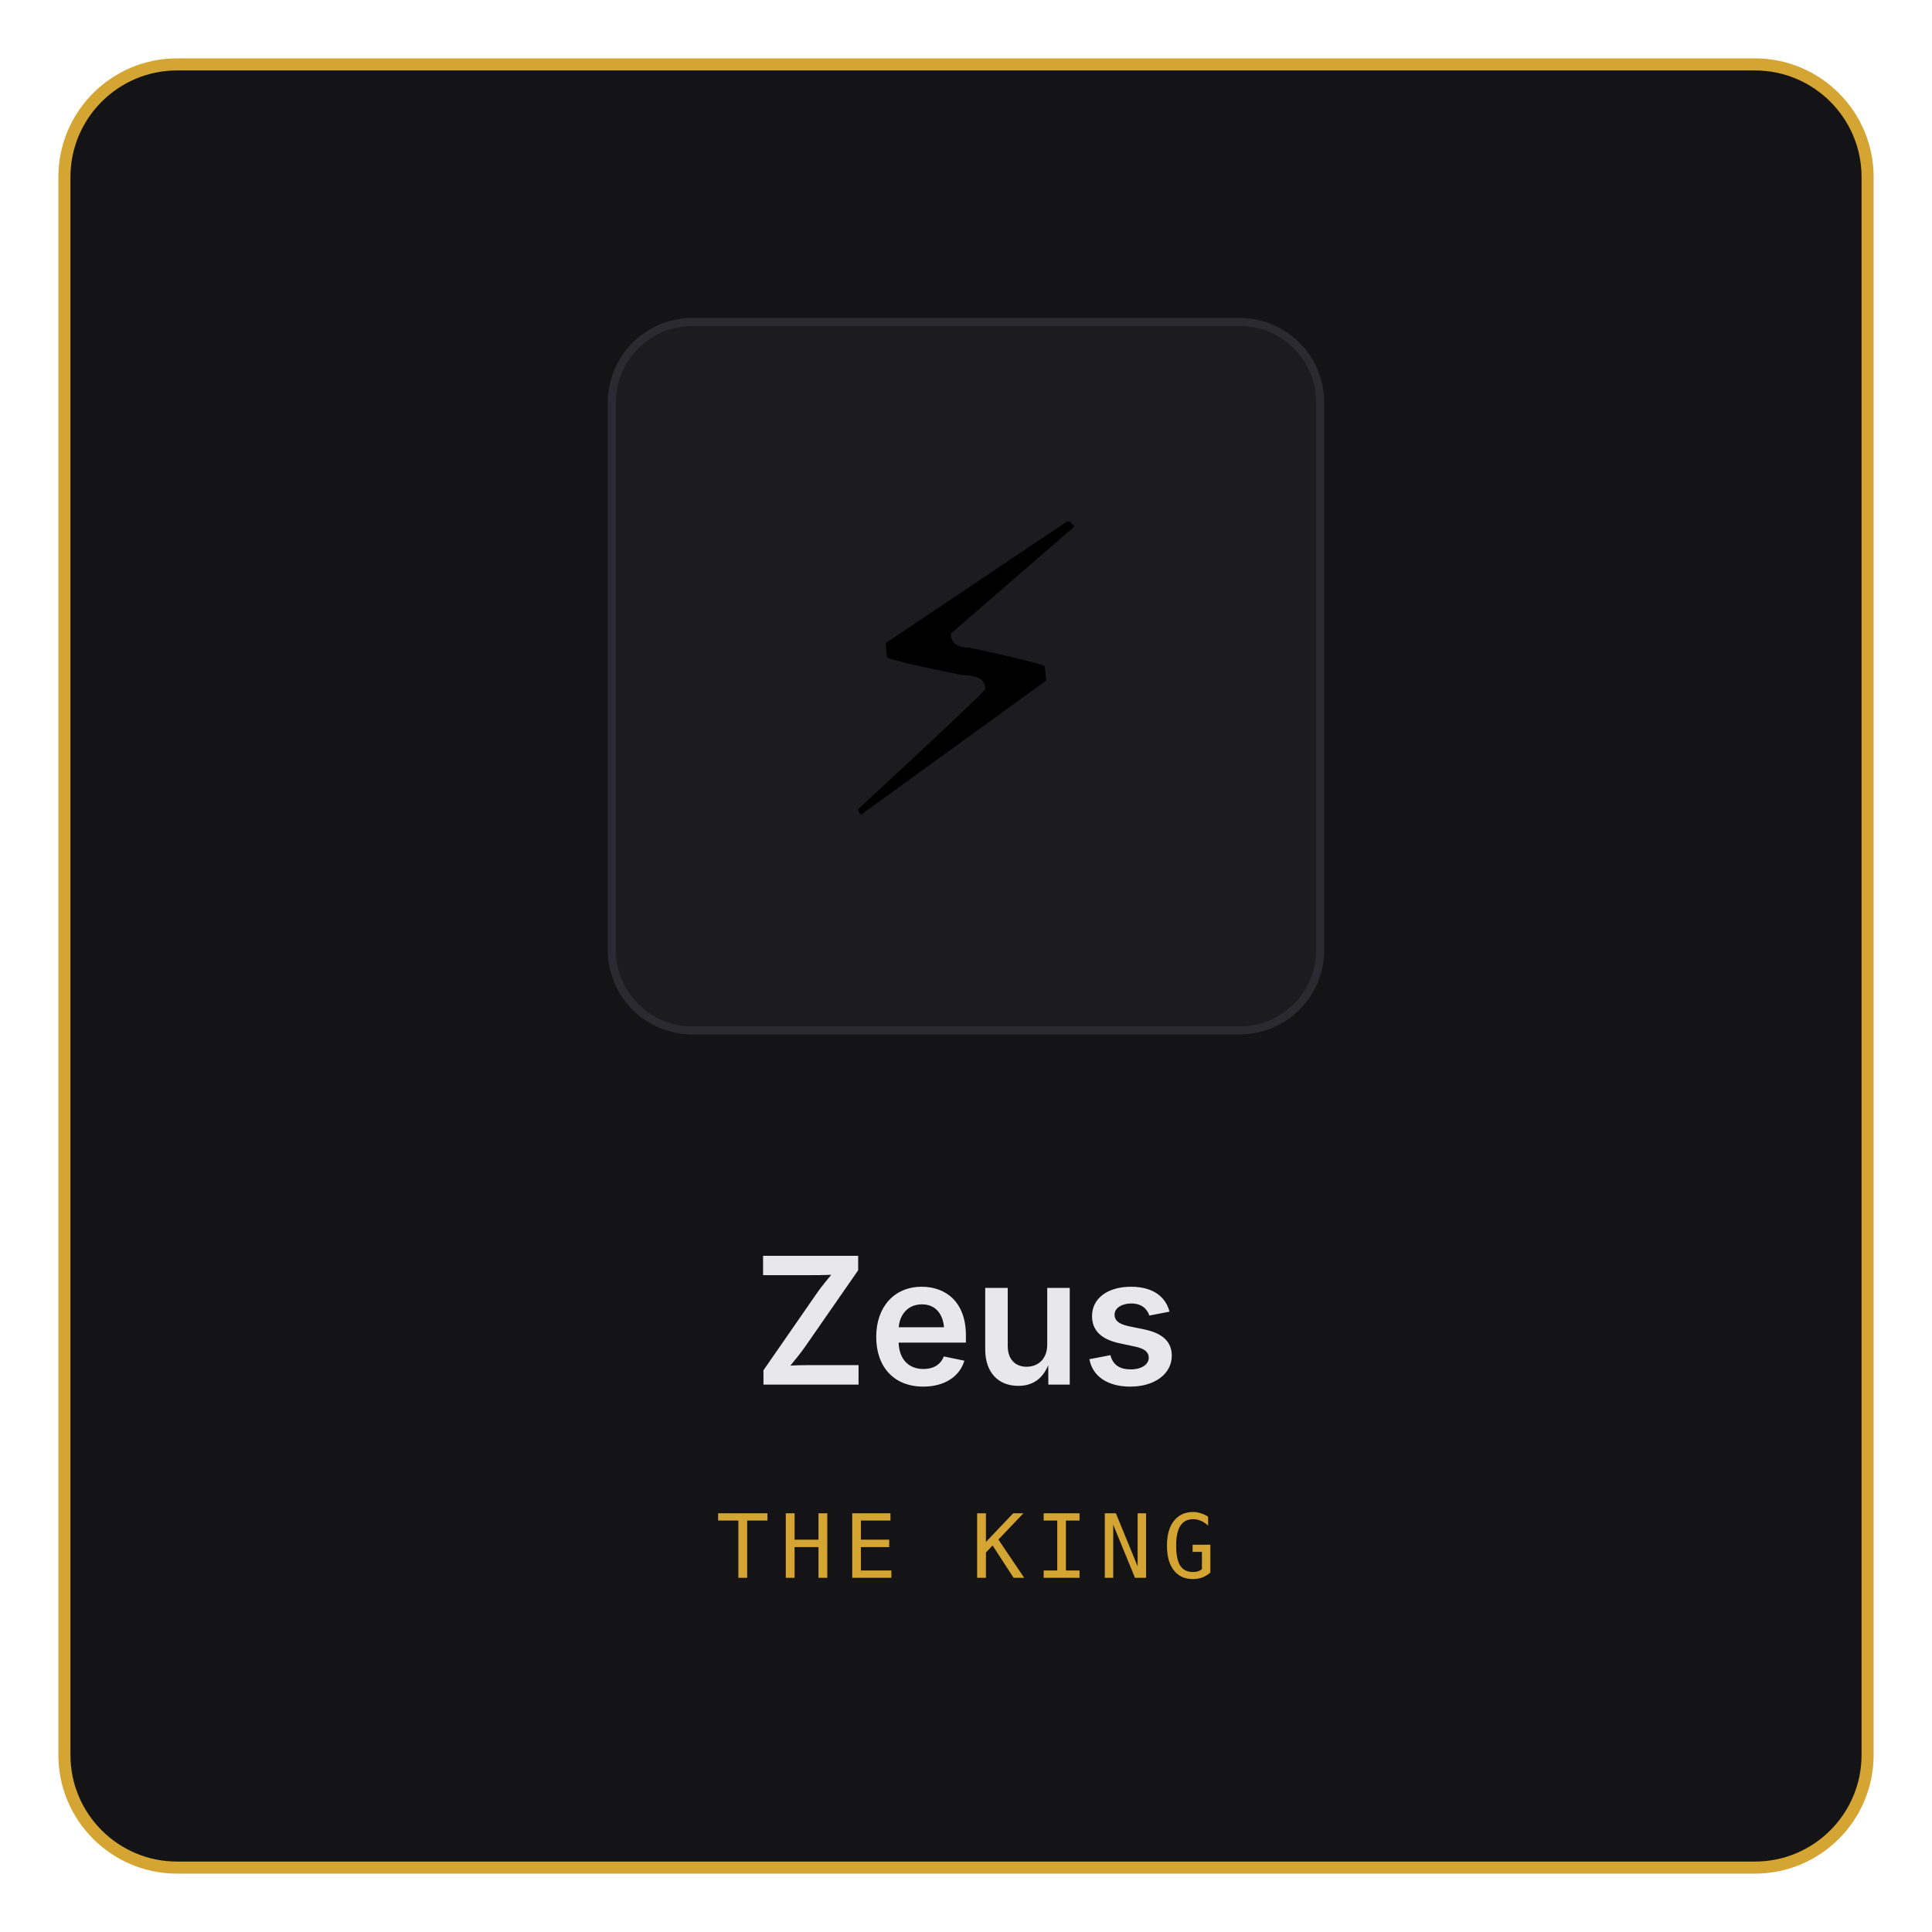
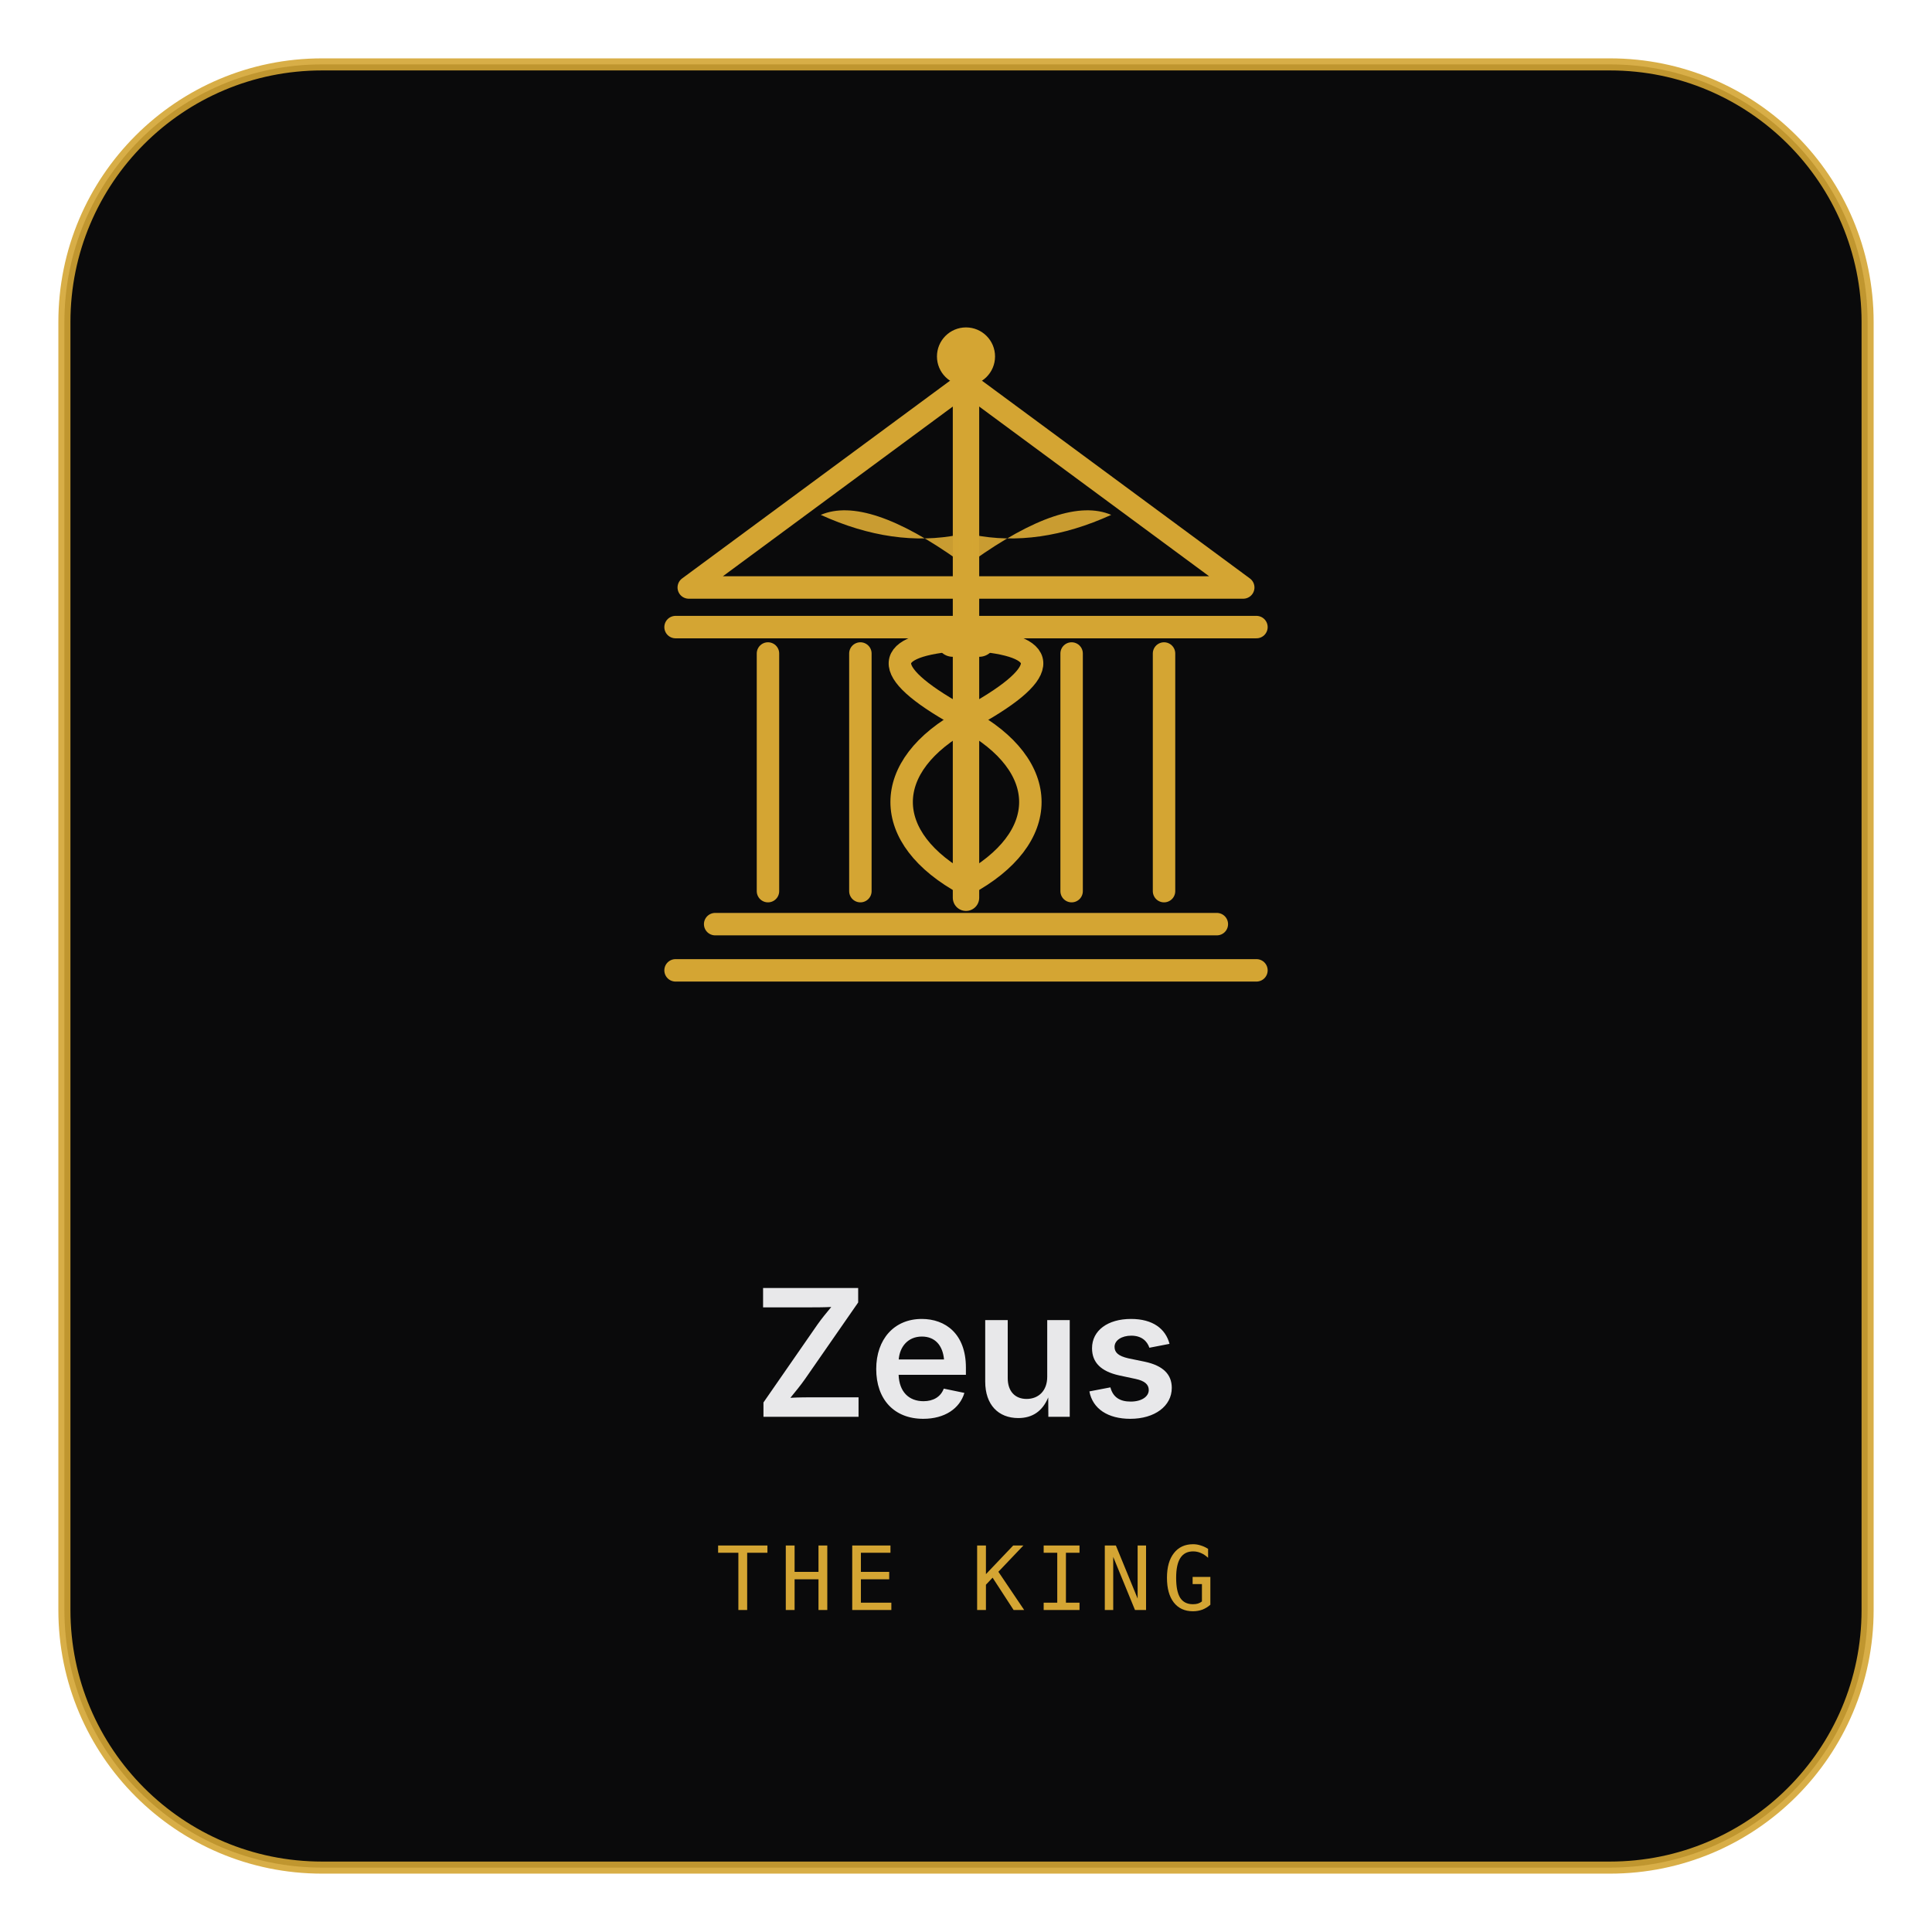
<svg xmlns="http://www.w3.org/2000/svg" viewBox="0 0 240 240" width="240" height="240" role="img" aria-label="Zeus — The King">
-   <rect x="8" y="8" width="224" height="224" rx="14" fill="#141416" stroke="#d4a533" stroke-width="1.5" />
-   <rect x="76" y="40" width="88" height="88" rx="10" fill="#1c1c20" stroke="#2a2a30" stroke-width="1" />
-   <text x="120" y="84" font-size="50" text-anchor="middle" dominant-baseline="central">⚡</text>
-   <text x="120" y="172" font-family="Inter, ui-sans-serif, system-ui, sans-serif" font-size="22" font-weight="600" fill="#e8e8ea" text-anchor="middle">Zeus</text>
-   <text x="120" y="196" font-family="'JetBrains Mono', ui-monospace, 'SF Mono', Menlo, monospace" font-size="11" font-weight="500" letter-spacing="1.3" fill="#d4a533" text-anchor="middle">THE KING</text>
+   <rect x="8" y="8" width="224" height="224" rx="32" fill="#0a0a0b" stroke="#d4a533" stroke-width="1.5" stroke-opacity="0.9" />
+   <g transform="translate(120 82) scale(0.82) translate(-60 -55)">
+     <g fill="none" stroke="#d4a533" stroke-width="3.4" stroke-linecap="round" stroke-linejoin="round">
+       <path d="M60,13 L102,44 L18,44 Z" />
+       <line x1="16" y1="50" x2="104" y2="50" />
+       <line x1="30" y1="54" x2="30" y2="90" />
+       <line x1="44" y1="54" x2="44" y2="90" />
+       <line x1="76" y1="54" x2="76" y2="90" />
+       <line x1="90" y1="54" x2="90" y2="90" />
+       <line x1="22" y1="95" x2="98" y2="95" />
+       <line x1="16" y1="102" x2="104" y2="102" />
+     </g>
+     <line x1="60" y1="13" x2="60" y2="91" stroke="#d4a533" stroke-width="4" stroke-linecap="round" />
+     <g fill="#d4a533" opacity="0.94">
+       <path d="M59,40 Q45,30 38,33 Q49,38 59,36 Z" />
+       <path d="M61,40 Q75,30 82,33 Q71,38 61,36 Z" />
+     </g>
+     <g fill="none" stroke="#d4a533" stroke-width="3.4" stroke-linecap="round" stroke-linejoin="round">
+       <path d="M60,89 C47,82 47,71 60,64 C73,57 73,53 62,52" />
+       <path d="M60,89 C73,82 73,71 60,64 C47,57 47,53 58,52" />
+     </g>
+     <g fill="#d4a533">
+       <circle cx="60" cy="9" r="4.4" />
+       <circle cx="62" cy="52" r="2.5" />
+       <circle cx="58" cy="52" r="2.5" />
+     </g>
+   </g>
+   <text x="120" y="176" font-family="Inter, ui-sans-serif, system-ui, sans-serif" font-size="22" font-weight="600" fill="#e8e8ea" text-anchor="middle">Zeus</text>
+   <text x="120" y="200" font-family="'JetBrains Mono', ui-monospace, 'SF Mono', Menlo, monospace" font-size="11" font-weight="500" letter-spacing="1.3" fill="#d4a533" text-anchor="middle">THE KING</text>
</svg>
